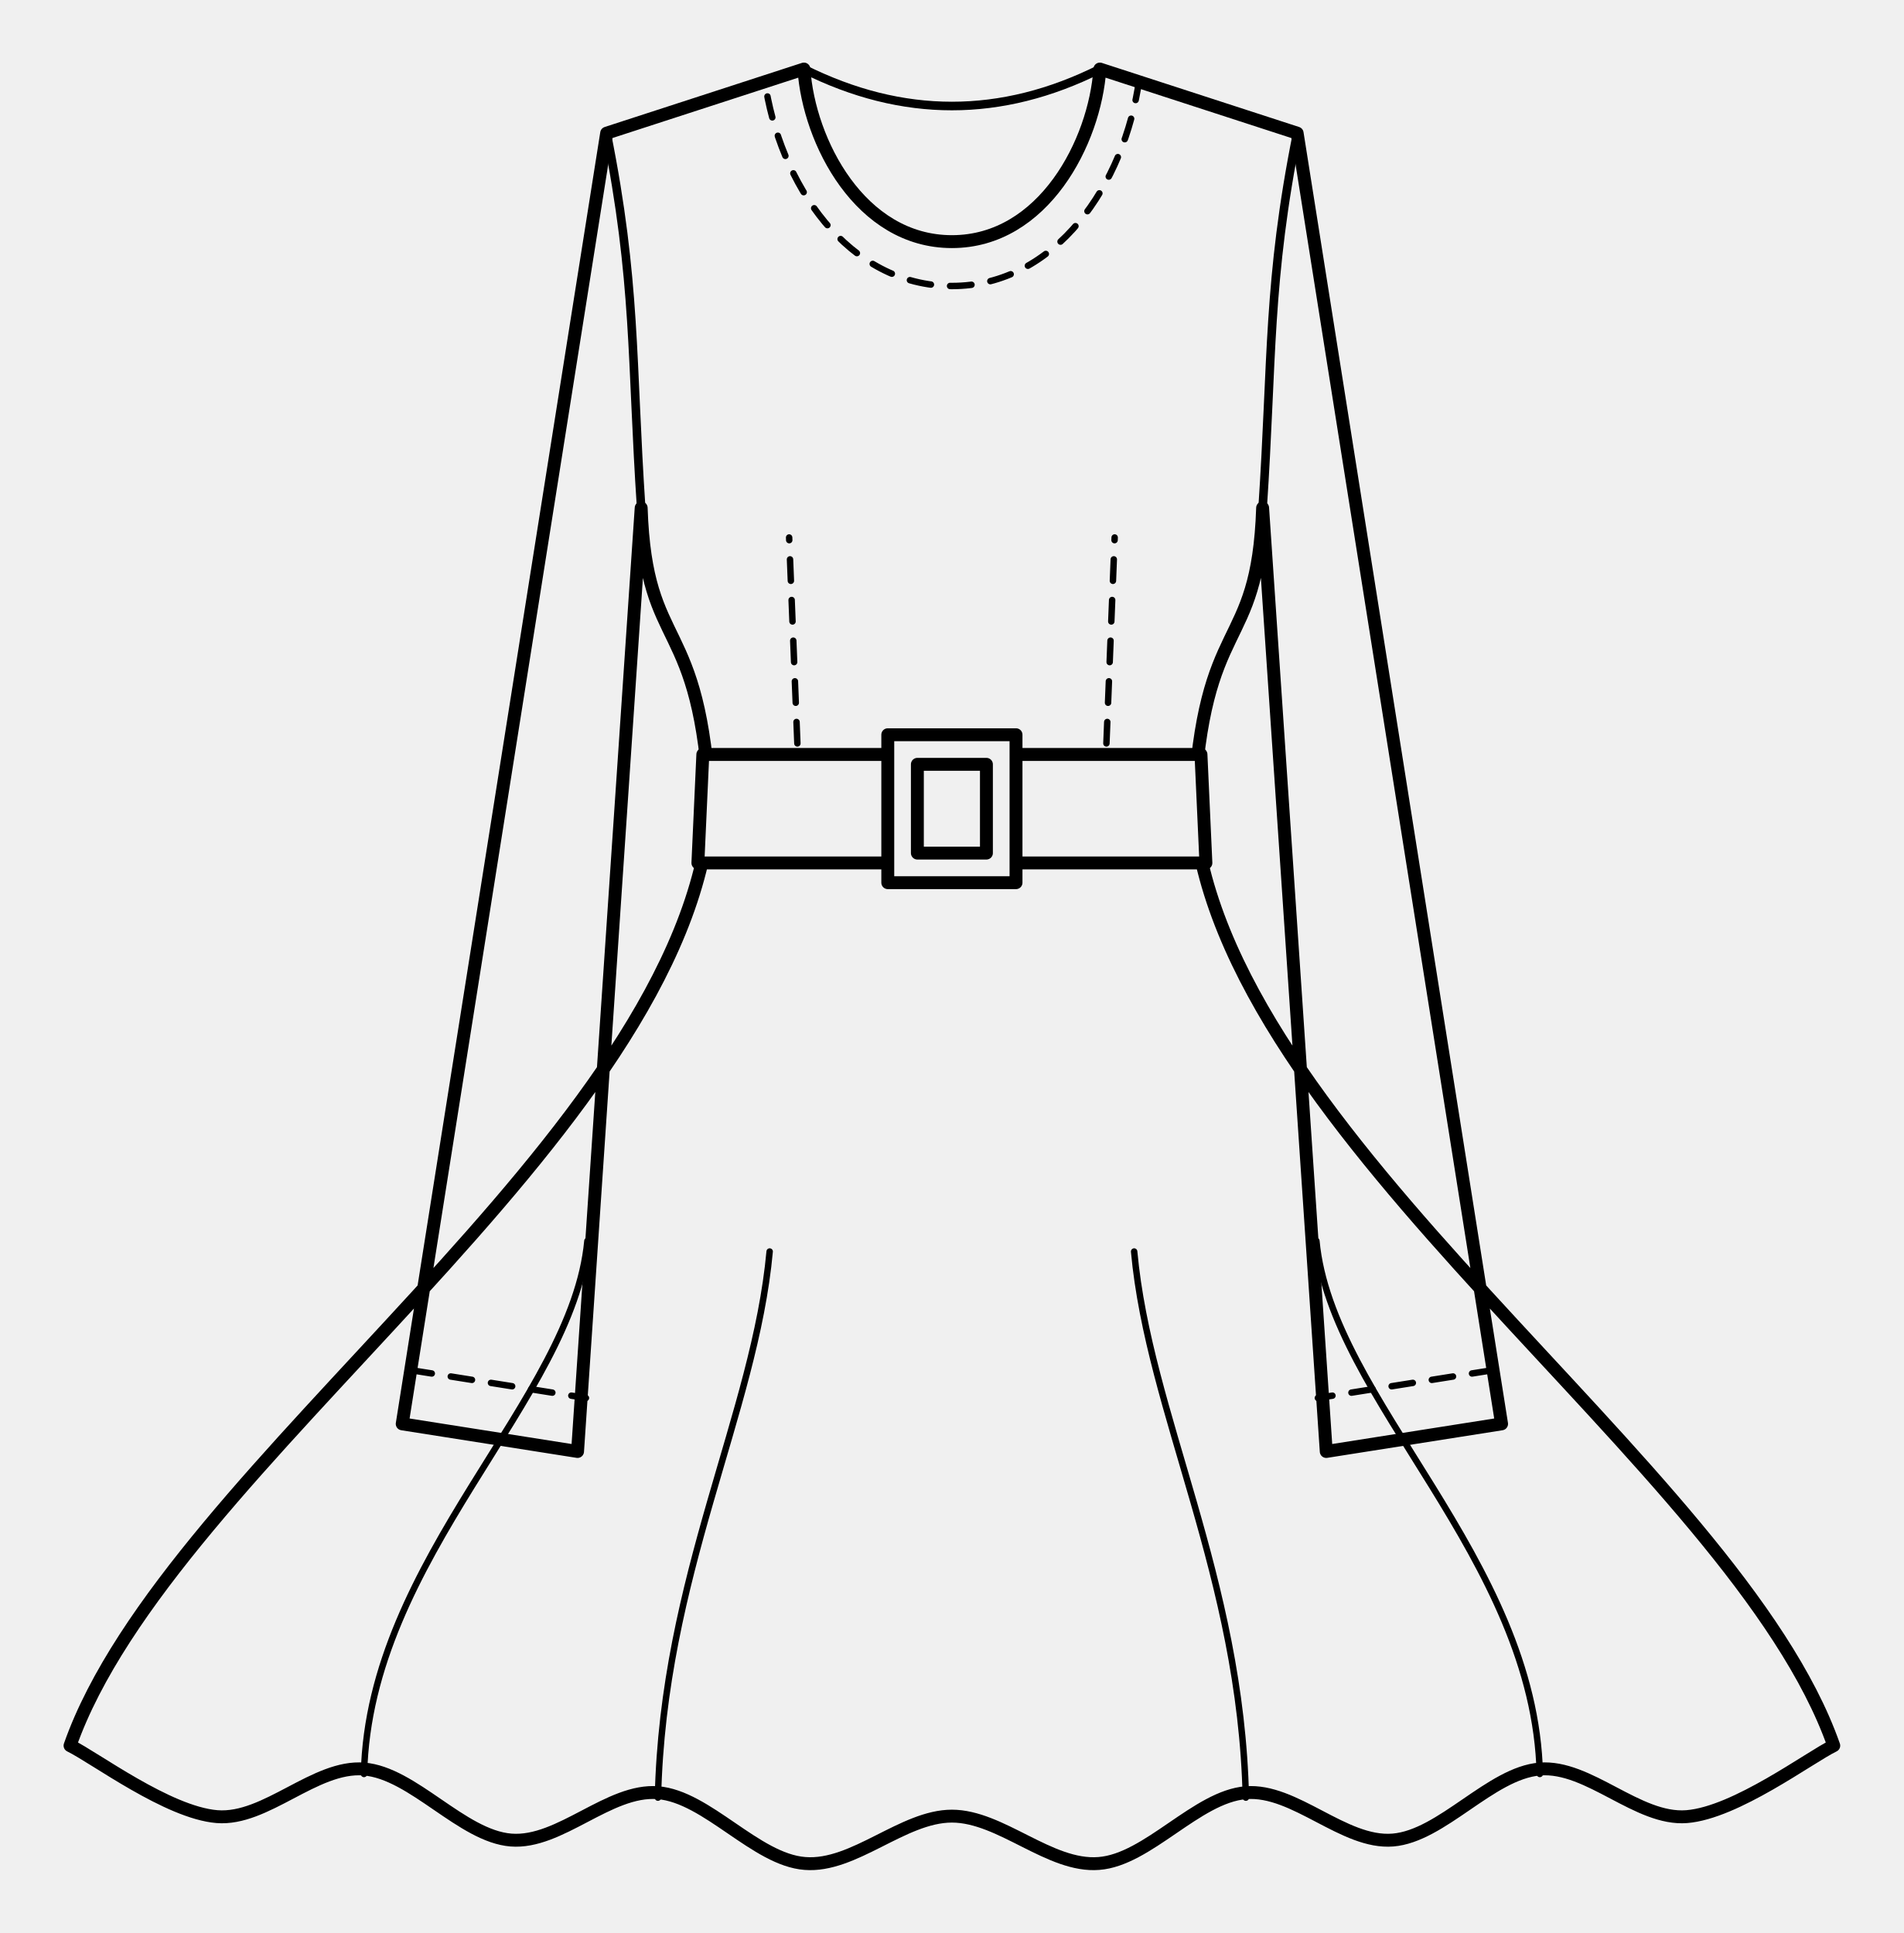
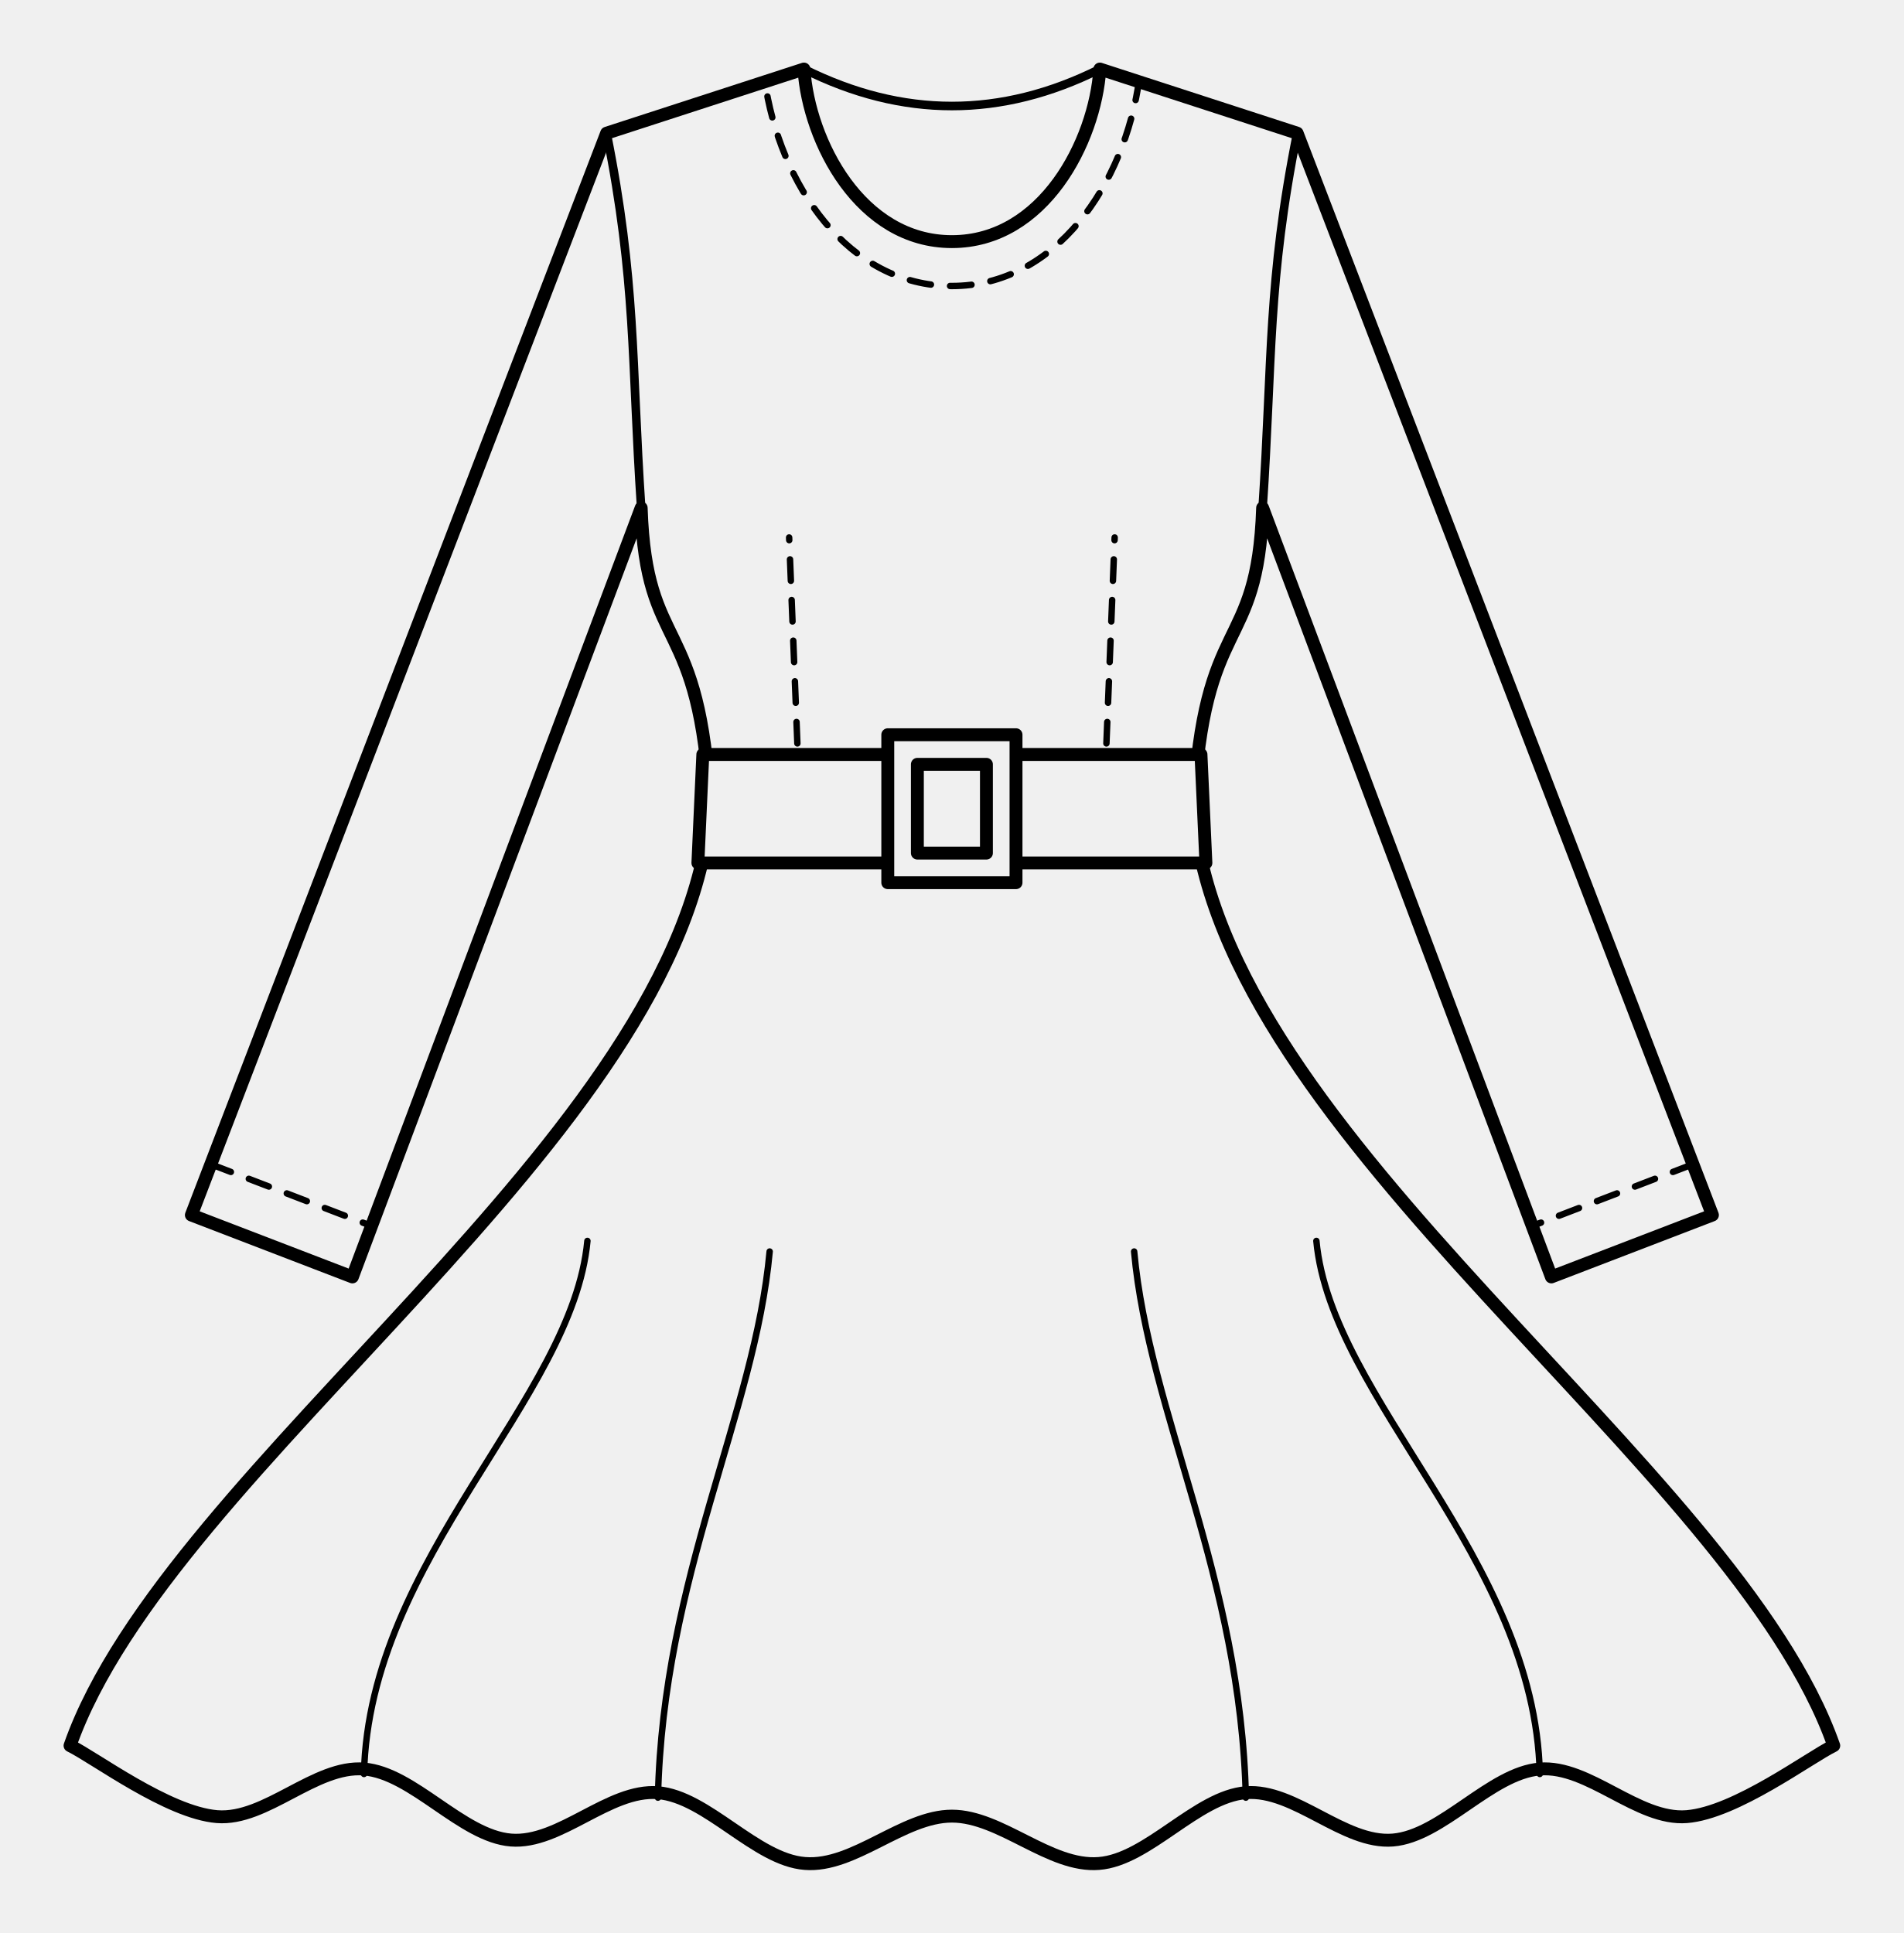
<svg xmlns="http://www.w3.org/2000/svg" viewBox="114 32 772 784" width="772" height="784">
  <defs>
    <mask id="m0" maskUnits="userSpaceOnUse" x="-500" y="-500" width="2000" height="2000">
      <rect x="-500" y="-500" width="2000" height="2000" fill="#fff" />
      <path d="M399 338 L601 338 L603 382 L397 382 Z" fill="#000" />
      <path d="M474 330 L526 330 L526 390 L474 390 Z M486 342 L514 342 L514 378 L486 378 Z" fill="#000" fill-rule="evenodd" />
    </mask>
    <mask id="m1" maskUnits="userSpaceOnUse" x="-500" y="-500" width="2000" height="2000">
      <rect x="-500" y="-500" width="2000" height="2000" fill="#fff" />
      <path d="M474 330 L526 330 L526 390 L474 390 Z M486 342 L514 342 L514 378 L486 378 Z" fill="#000" fill-rule="evenodd" />
    </mask>
  </defs>
-   <path d="M500 130 C537.2 130 558 89.4 560 60 L640 86 L722.9 609.5 L651.8 620.7 C638.9 429.4 631.2 314.5 626 238 C624 298 602 280 598 360 C608 493 817.6 626 857.6 740 C847.7 744.8 817.9 767.2 798 768.8 C778.1 770.4 758.3 747.9 738.4 749.5 C718.5 751.1 698.7 776.7 678.8 778.3 C658.9 779.9 639.1 757.5 619.2 759.1 C599.3 760.7 579.5 786.3 559.6 787.8 C539.7 789.4 519.9 768.6 500 768.6 C480.1 768.6 460.3 789.4 440.4 787.8 C420.5 786.3 400.7 760.7 380.8 759.1 C360.9 757.5 341.1 779.9 321.2 778.3 C301.3 776.7 281.5 751.1 261.6 749.5 C241.7 747.9 221.9 770.4 202 768.8 C182.1 767.2 152.3 744.8 142.4 740 C182.4 626 392 493 402 360 C398 280 376 298 374 238 C368.8 314.5 361.1 429.4 348.2 620.7 L277.1 609.5 L360 86 L440 60 C442 89.4 462.8 130 500 130 Z" fill="none" stroke="#000" stroke-width="5.23" stroke-linejoin="round" stroke-linecap="round" mask="url(#m0)" />
+   <path d="M500 130 C537.2 130 558 89.4 560 60 L640 86 L808.4 524.8 L743.1 549.9 C684.5 393.9 649.4 300.4 626 238 C624 298 602 280 598 360 C608 493 817.6 626 857.6 740 C847.7 744.8 817.9 767.2 798 768.8 C778.1 770.4 758.3 747.9 738.4 749.5 C718.5 751.1 698.7 776.7 678.8 778.3 C658.9 779.9 639.1 757.5 619.2 759.1 C599.3 760.7 579.5 786.3 559.6 787.8 C539.7 789.4 519.9 768.6 500 768.6 C480.1 768.6 460.3 789.4 440.4 787.8 C420.5 786.3 400.7 760.7 380.8 759.1 C360.9 757.5 341.1 779.9 321.2 778.3 C301.3 776.7 281.5 751.1 261.6 749.5 C241.7 747.9 221.9 770.4 202 768.8 C182.1 767.2 152.3 744.8 142.4 740 C182.4 626 392 493 402 360 C398 280 376 298 374 238 C350.6 300.4 315.5 393.9 256.9 549.9 L191.6 524.8 L360 86 L440 60 C442 89.4 462.8 130 500 130 Z" fill="none" stroke="#000" stroke-width="5.23" stroke-linejoin="round" stroke-linecap="round" mask="url(#m0)" />
  <path d="M640 86 C628 146 630 178 626 238 M360 86 C372 146 370 178 374 238" fill="none" stroke="#000" stroke-width="3.48" stroke-linejoin="round" stroke-linecap="round" mask="url(#m0)" />
-   <path d="M719.5 587.7 L648.4 599 M280.5 587.7 L351.6 599" fill="none" stroke="#000" stroke-width="2.61" stroke-linejoin="round" stroke-linecap="round" stroke-dasharray="8.7 7.8" mask="url(#m0)" />
+   <path d="M800.5 504.2 L735.2 529.3 M199.5 504.2 L264.8 529.3" fill="none" stroke="#000" stroke-width="2.61" stroke-linejoin="round" stroke-linecap="round" stroke-dasharray="8.7 7.8" mask="url(#m0)" />
  <path d="M402 360 L598 360" fill="none" stroke="#000" stroke-width="3.48" stroke-linejoin="round" stroke-linecap="round" mask="url(#m0)" />
  <path d="M440 60 Q500 90 560 60" fill="none" stroke="#000" stroke-width="3.48" stroke-linejoin="round" stroke-linecap="round" mask="url(#m0)" />
  <path d="M576 64 C570 107 542 148 500 148 C458 148 430 107 424 64" fill="none" stroke="#000" stroke-width="2.61" stroke-linejoin="round" stroke-linecap="round" stroke-dasharray="8.7 7.8" mask="url(#m0)" />
  <path d="M438 350 L434 250 M562 350 L566 250" fill="none" stroke="#000" stroke-width="2.61" stroke-linejoin="round" stroke-linecap="round" stroke-dasharray="8.7 7.8" mask="url(#m0)" />
  <path d="M738.4 751.5 C736.4 663.8 653.8 599.6 647.8 535.3 M261.6 751.5 C263.6 663.8 346.2 599.6 352.2 535.3" fill="none" stroke="#000" stroke-width="2.61" stroke-linejoin="round" stroke-linecap="round" mask="url(#m0)" />
  <path d="M619.2 761.1 C617.2 671.3 579.9 605.4 573.9 539.6 M380.8 761.1 C382.8 671.3 420.1 605.4 426.1 539.6" fill="none" stroke="#000" stroke-width="2.61" stroke-linejoin="round" stroke-linecap="round" mask="url(#m0)" />
  <path d="M399 338 L601 338 L603 382 L397 382 Z" fill="none" stroke="#000" stroke-width="5.23" stroke-linejoin="round" stroke-linecap="round" mask="url(#m1)" />
  <path d="M474 330 L526 330 L526 390 L474 390 Z M486 342 L514 342 L514 378 L486 378 Z" fill="none" stroke="#000" stroke-width="5.23" stroke-linejoin="round" stroke-linecap="round" />
</svg>
